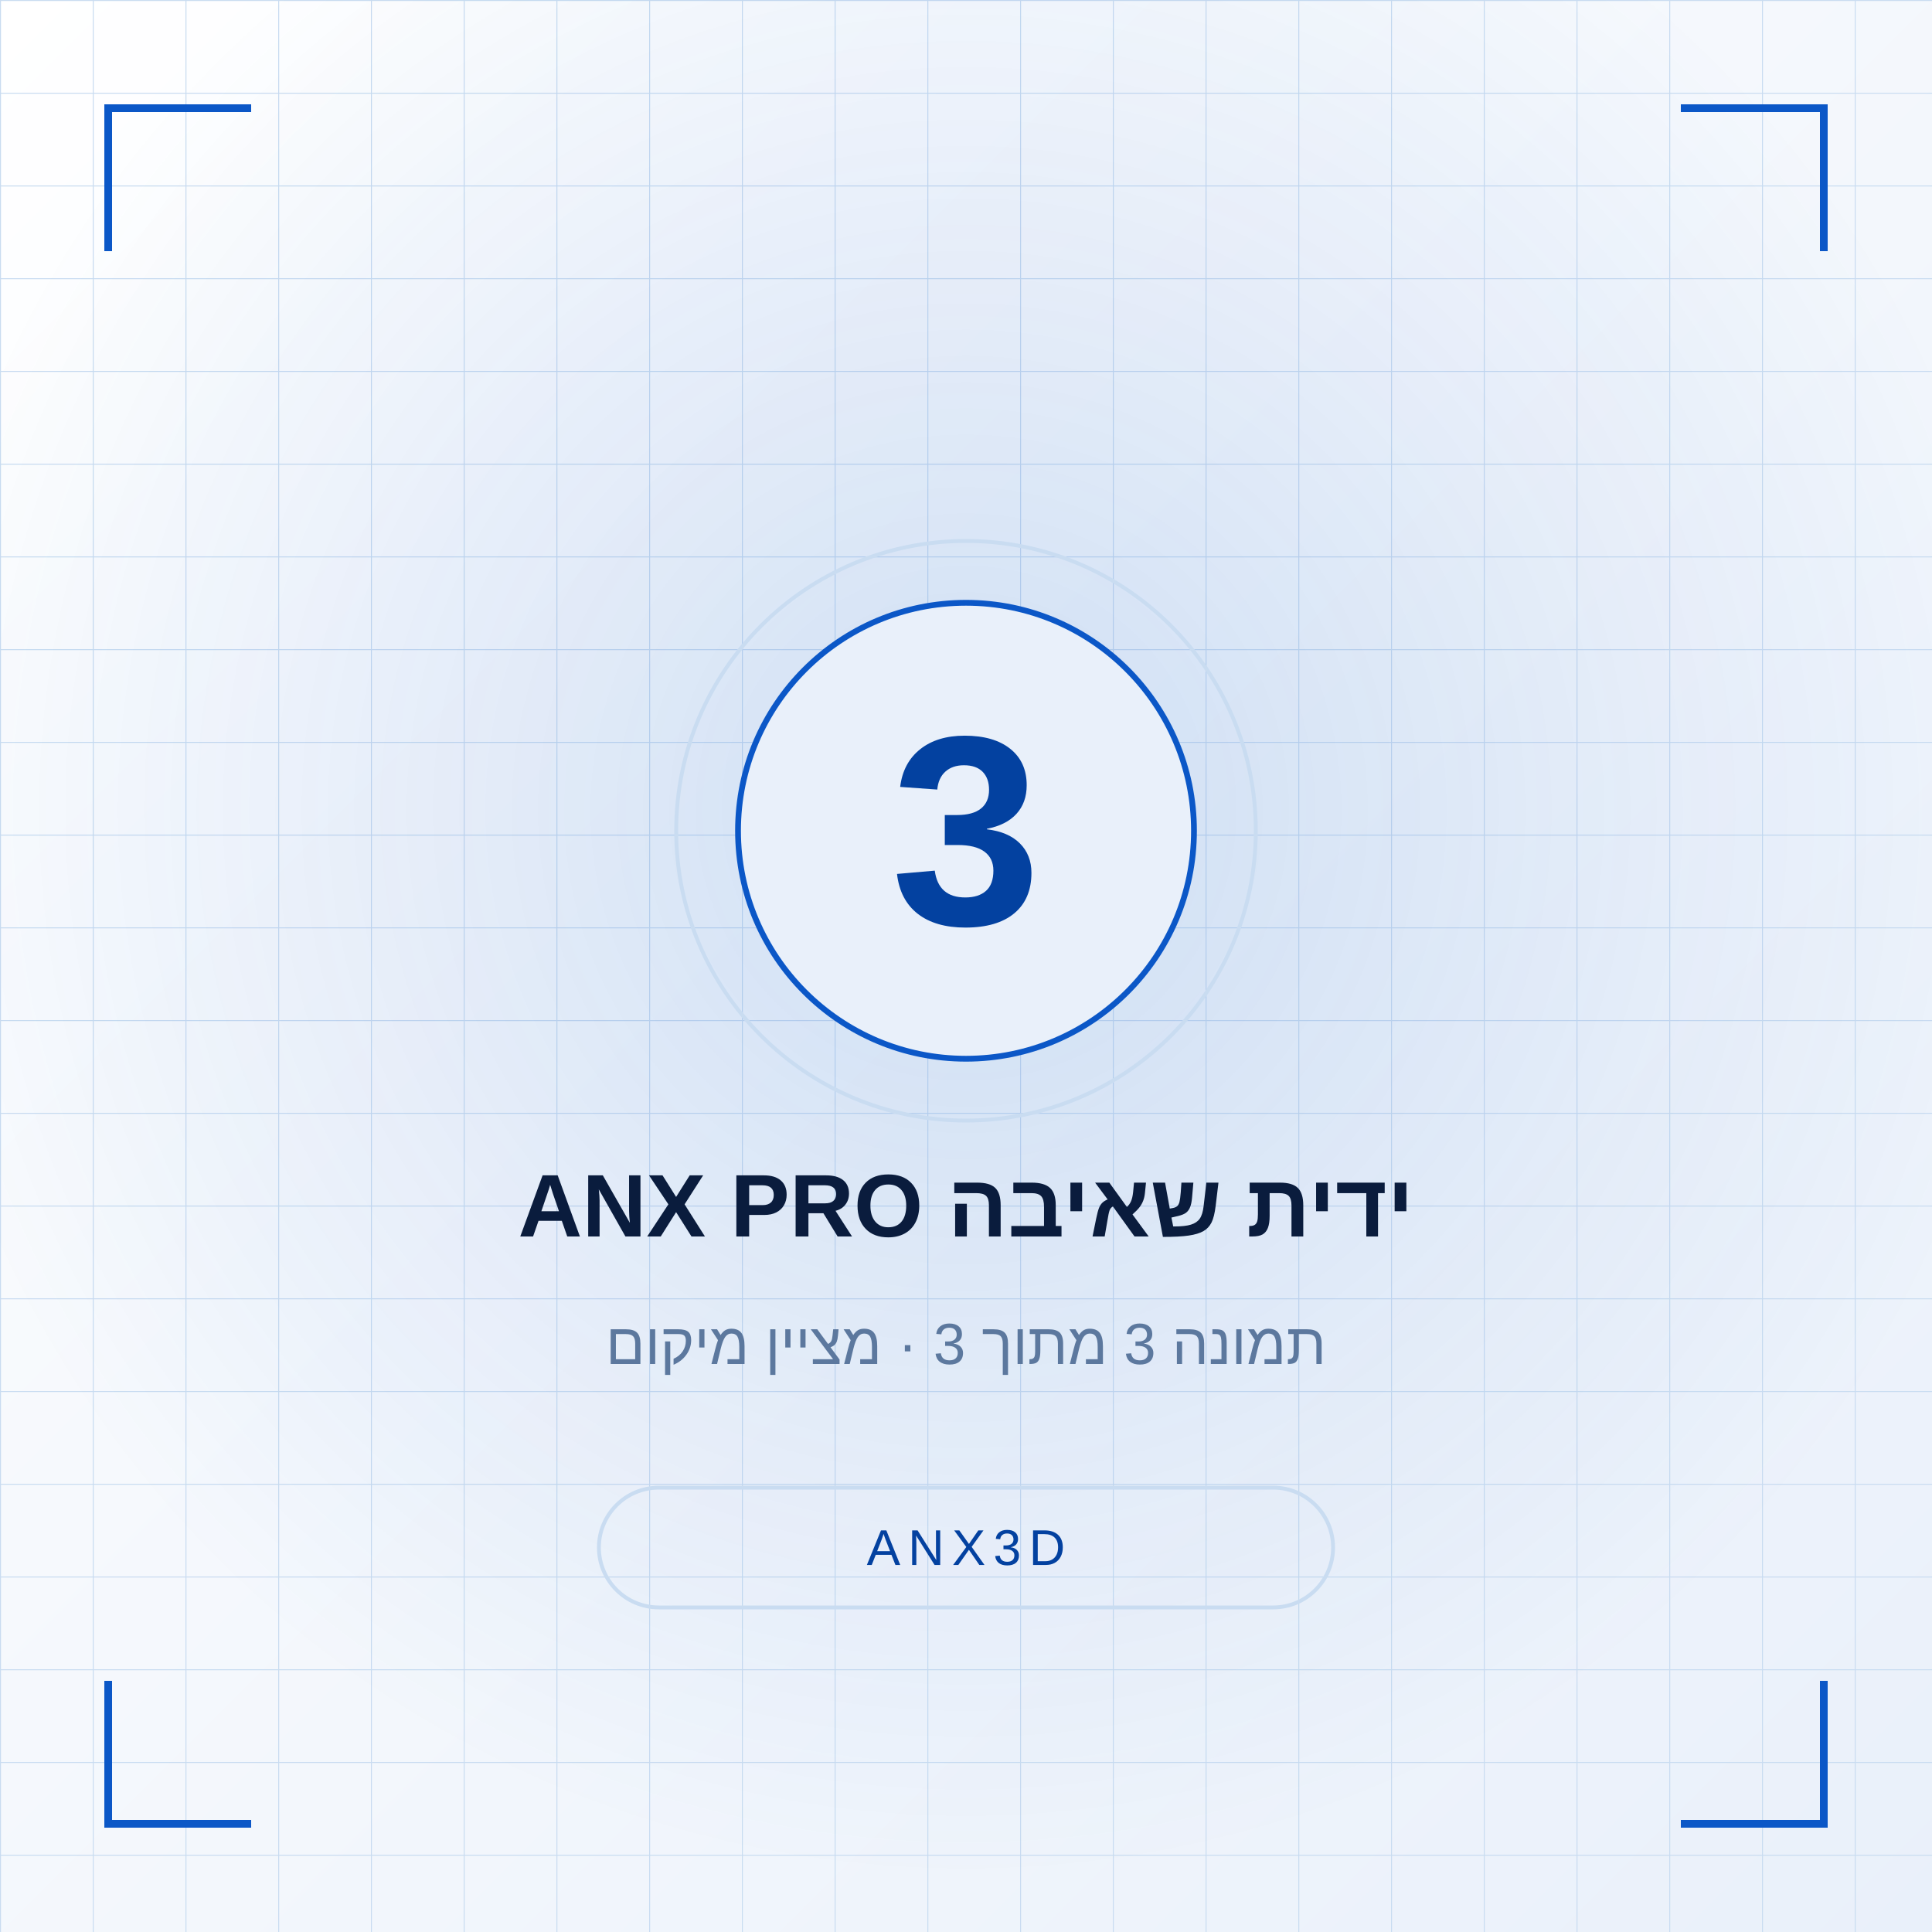
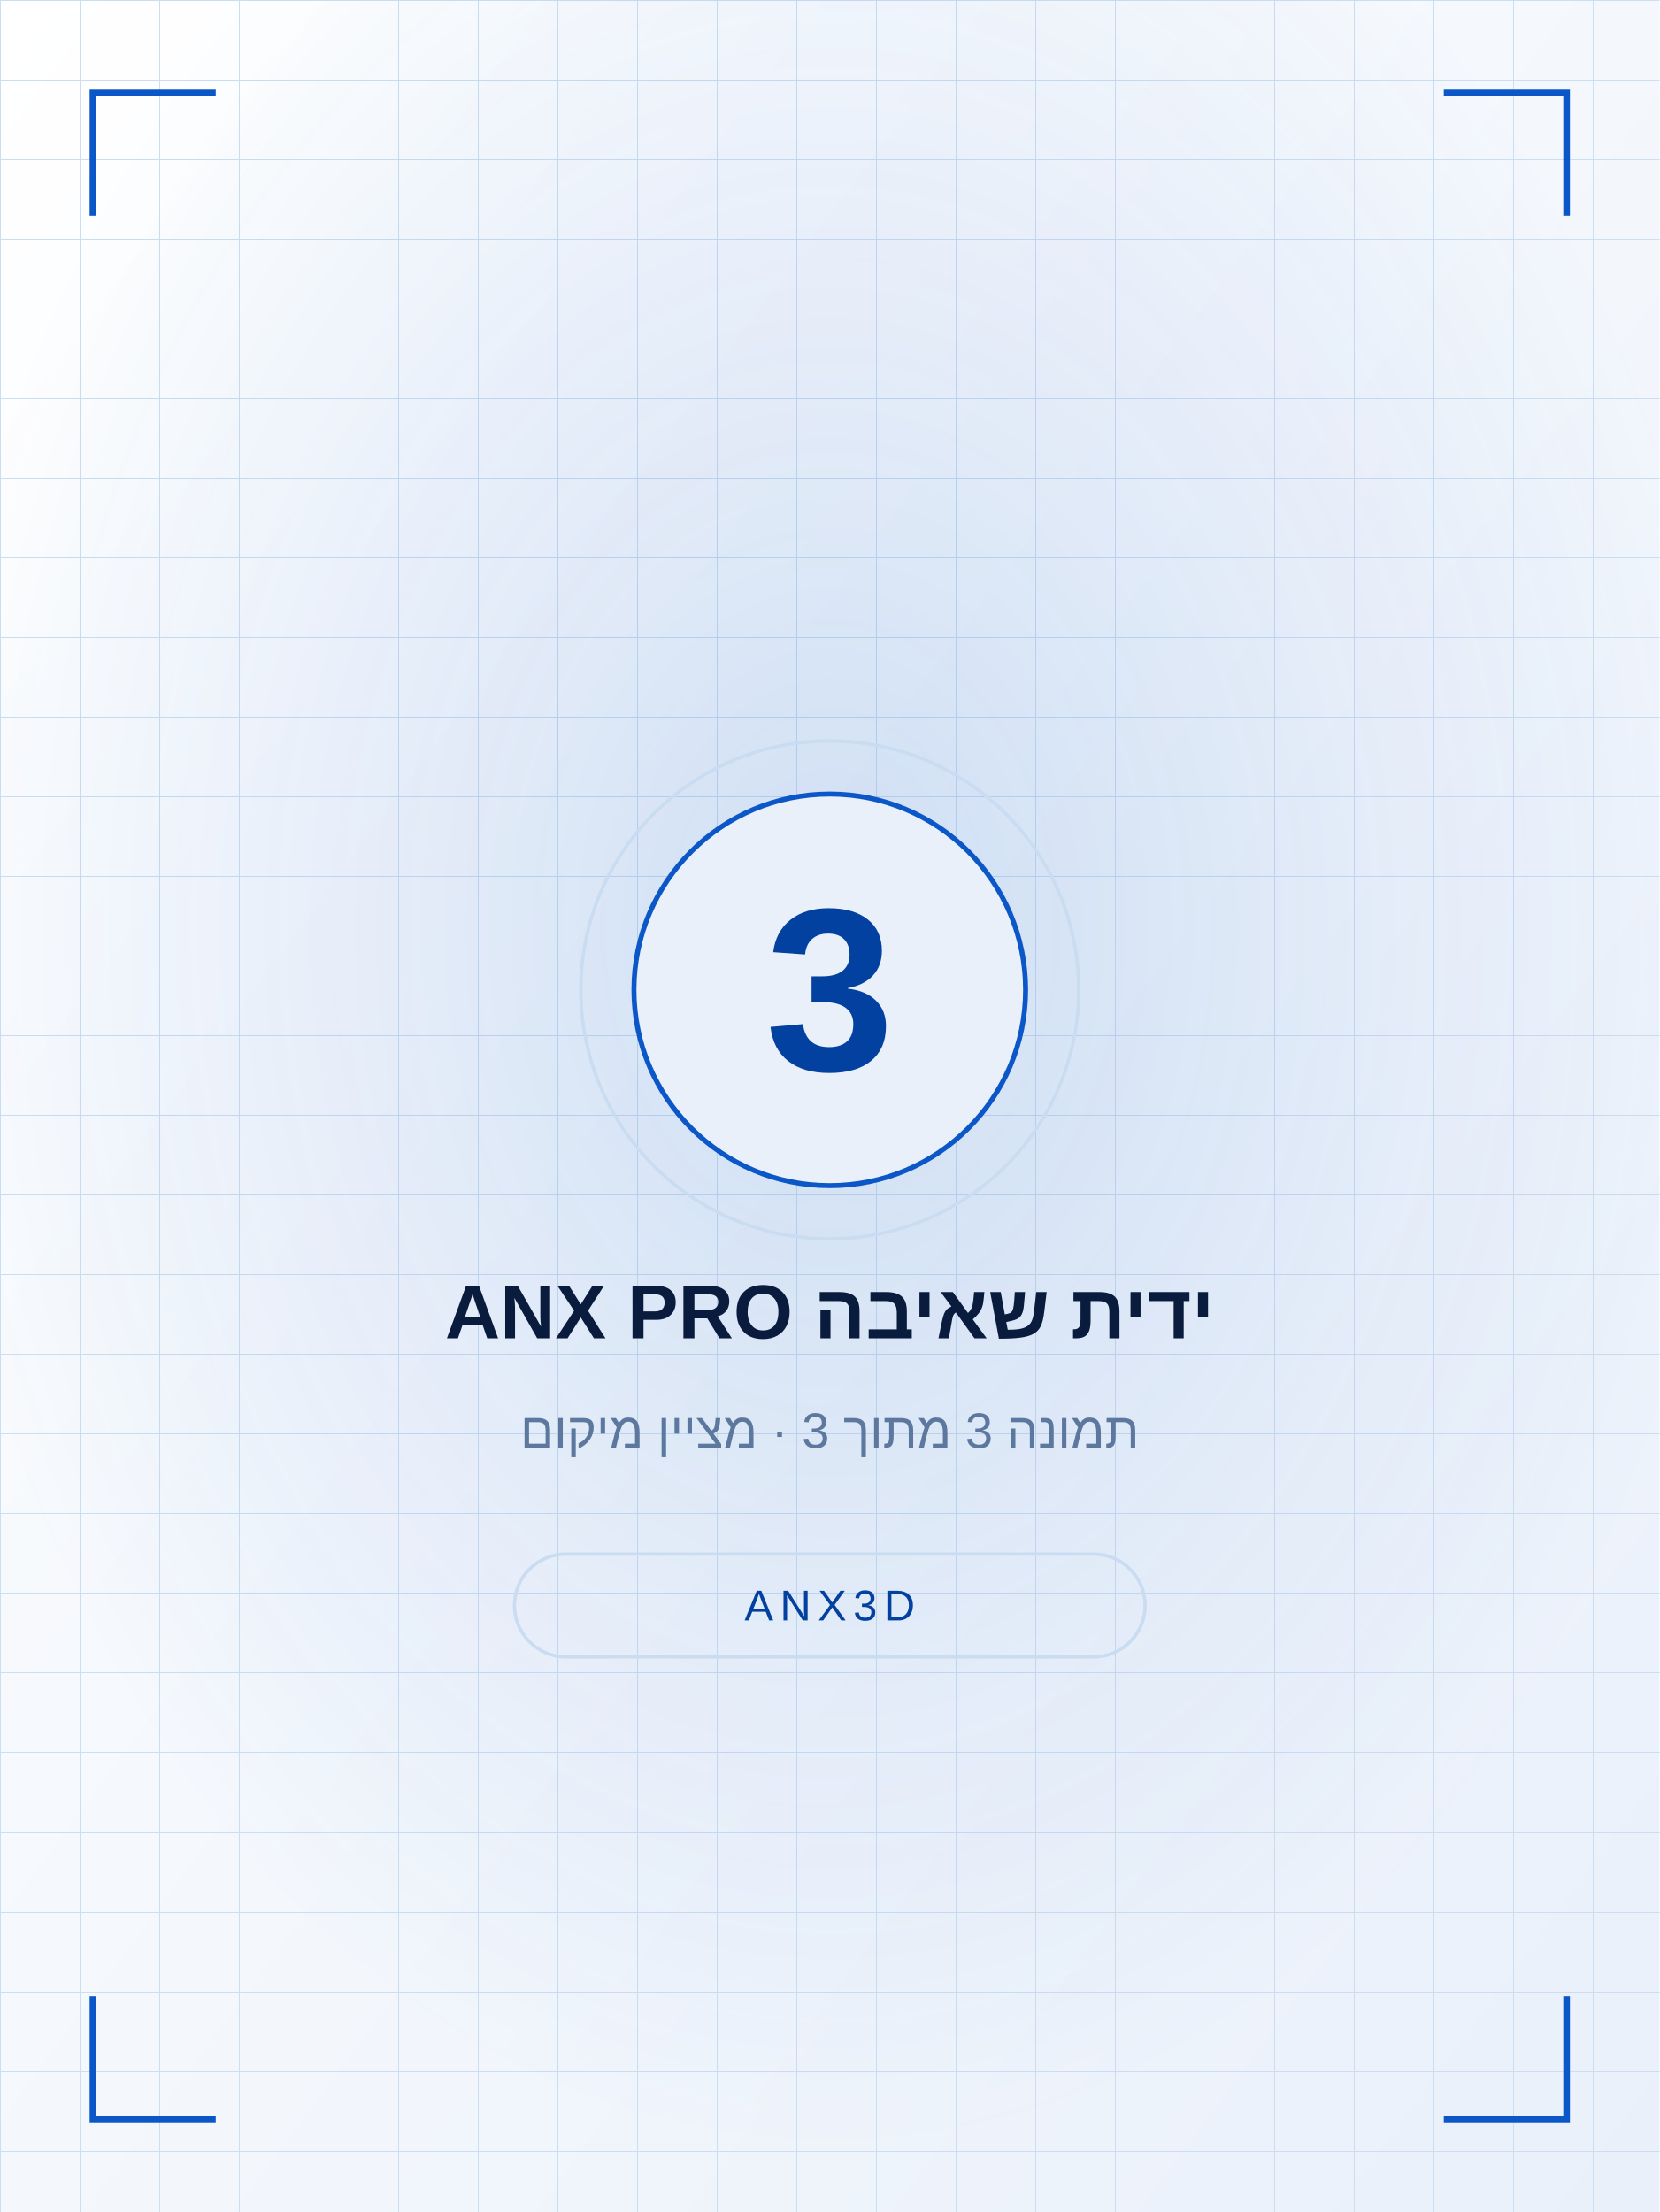
- <svg xmlns="http://www.w3.org/2000/svg" width="1000" height="1000" viewBox="0 0 1000 1000" role="img" aria-label="ידית שאיבה ANX PRO — תמונה 3 מתוך 3 (מציין מיקום)">
+ <svg xmlns="http://www.w3.org/2000/svg" width="1000" height="1333" viewBox="0 0 1000 1333" role="img" aria-label="ידית שאיבה ANX PRO — תמונה 3 מתוך 3 (מציין מיקום)">
  <defs>
    <linearGradient id="bg" x1="0" y1="0" x2="1" y2="1">
      <stop offset="0%" stop-color="#ffffff" />
      <stop offset="100%" stop-color="#e9f0fa" />
    </linearGradient>
    <pattern id="grid" width="48" height="48" patternUnits="userSpaceOnUse">
      <path d="M48 0H0V48" fill="none" stroke="#c9dcf1" stroke-width="1" />
    </pattern>
    <radialGradient id="glow" cx="50%" cy="42%" r="55%">
      <stop offset="0%" stop-color="#0b57c7" stop-opacity="0.16" />
      <stop offset="100%" stop-color="#0b57c7" stop-opacity="0" />
    </radialGradient>
  </defs>
-   <rect width="1000" height="1000" fill="url(#bg)" />
-   <rect width="1000" height="1000" fill="url(#grid)" />
-   <rect width="1000" height="1000" fill="url(#glow)" />
+   <rect width="1000" height="1333" fill="url(#bg)" />
+   <rect width="1000" height="1333" fill="url(#grid)" />
+   <rect width="1000" height="1333" fill="url(#glow)" />
  <path d="M56 128V56h72" fill="none" stroke="#0b57c7" stroke-width="4" stroke-linecap="square" />
  <path d="M872 56h72v72" fill="none" stroke="#0b57c7" stroke-width="4" stroke-linecap="square" />
-   <path d="M944 872v72h-72" fill="none" stroke="#0b57c7" stroke-width="4" stroke-linecap="square" />
-   <path d="M128 944H56v-72" fill="none" stroke="#0b57c7" stroke-width="4" stroke-linecap="square" />
-   <circle cx="500" cy="430" r="150" fill="none" stroke="#c9dcf1" stroke-width="2" />
-   <circle cx="500" cy="430" r="118" fill="#e9f0fa" stroke="#0b57c7" stroke-width="3" />
-   <text x="500" y="430" text-anchor="middle" dominant-baseline="central" font-family="Heebo, Arial, sans-serif" font-size="140" font-weight="700" fill="#0341a0">3</text>
-   <text x="500" y="640" text-anchor="middle" direction="rtl" font-family="Heebo, Arial, sans-serif" font-size="46" font-weight="700" fill="#0a1c3d">ידית שאיבה ANX PRO</text>
-   <text x="500" y="706" text-anchor="middle" direction="rtl" font-family="Heebo, Arial, sans-serif" font-size="30" fill="#5c789e">תמונה 3 מתוך 3 · מציין מיקום</text>
-   <rect x="310" y="770" width="380" height="62" rx="31" fill="none" stroke="#c9dcf1" stroke-width="2" />
-   <text x="500" y="801" text-anchor="middle" dominant-baseline="central" font-family="Heebo, Arial, sans-serif" font-size="26" letter-spacing="4" fill="#0341a0">ANX3D</text>
+   <path d="M944 1205v72h-72" fill="none" stroke="#0b57c7" stroke-width="4" stroke-linecap="square" />
+   <path d="M128 1277H56v-72" fill="none" stroke="#0b57c7" stroke-width="4" stroke-linecap="square" />
+   <circle cx="500" cy="596.5" r="150" fill="none" stroke="#c9dcf1" stroke-width="2" />
+   <circle cx="500" cy="596.5" r="118" fill="#e9f0fa" stroke="#0b57c7" stroke-width="3" />
+   <text x="500" y="596.5" text-anchor="middle" dominant-baseline="central" font-family="Heebo, Arial, sans-serif" font-size="140" font-weight="700" fill="#0341a0">3</text>
+   <text x="500" y="806.5" text-anchor="middle" direction="rtl" font-family="Heebo, Arial, sans-serif" font-size="46" font-weight="700" fill="#0a1c3d">ידית שאיבה ANX PRO</text>
+   <text x="500" y="872.5" text-anchor="middle" direction="rtl" font-family="Heebo, Arial, sans-serif" font-size="30" fill="#5c789e">תמונה 3 מתוך 3 · מציין מיקום</text>
+   <rect x="310" y="936.5" width="380" height="62" rx="31" fill="none" stroke="#c9dcf1" stroke-width="2" />
+   <text x="500" y="967.5" text-anchor="middle" dominant-baseline="central" font-family="Heebo, Arial, sans-serif" font-size="26" letter-spacing="4" fill="#0341a0">ANX3D</text>
</svg>
